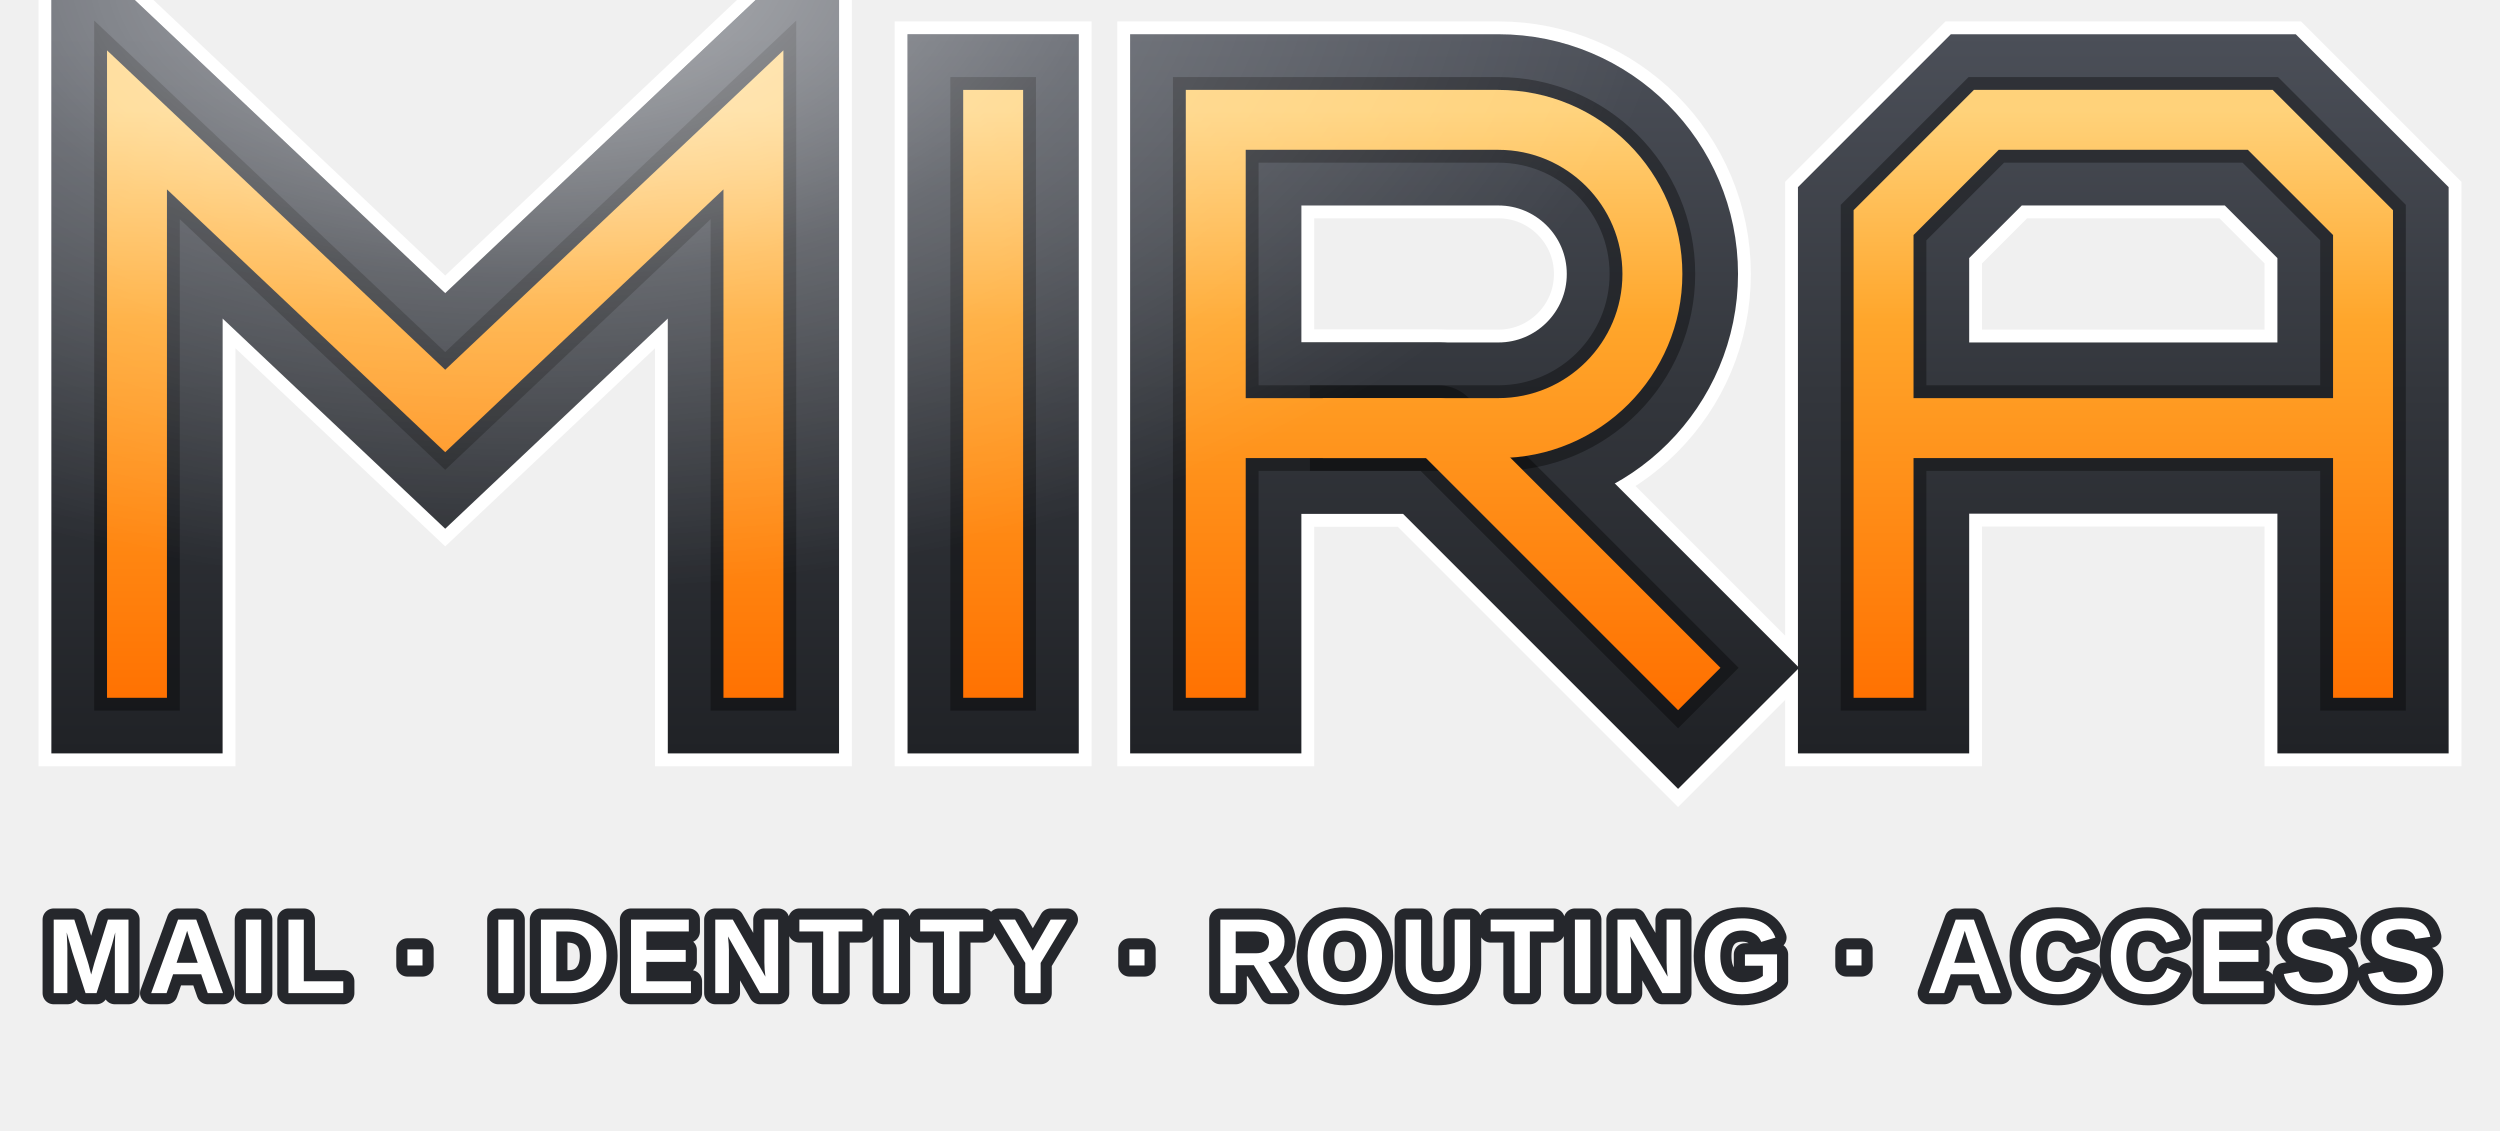
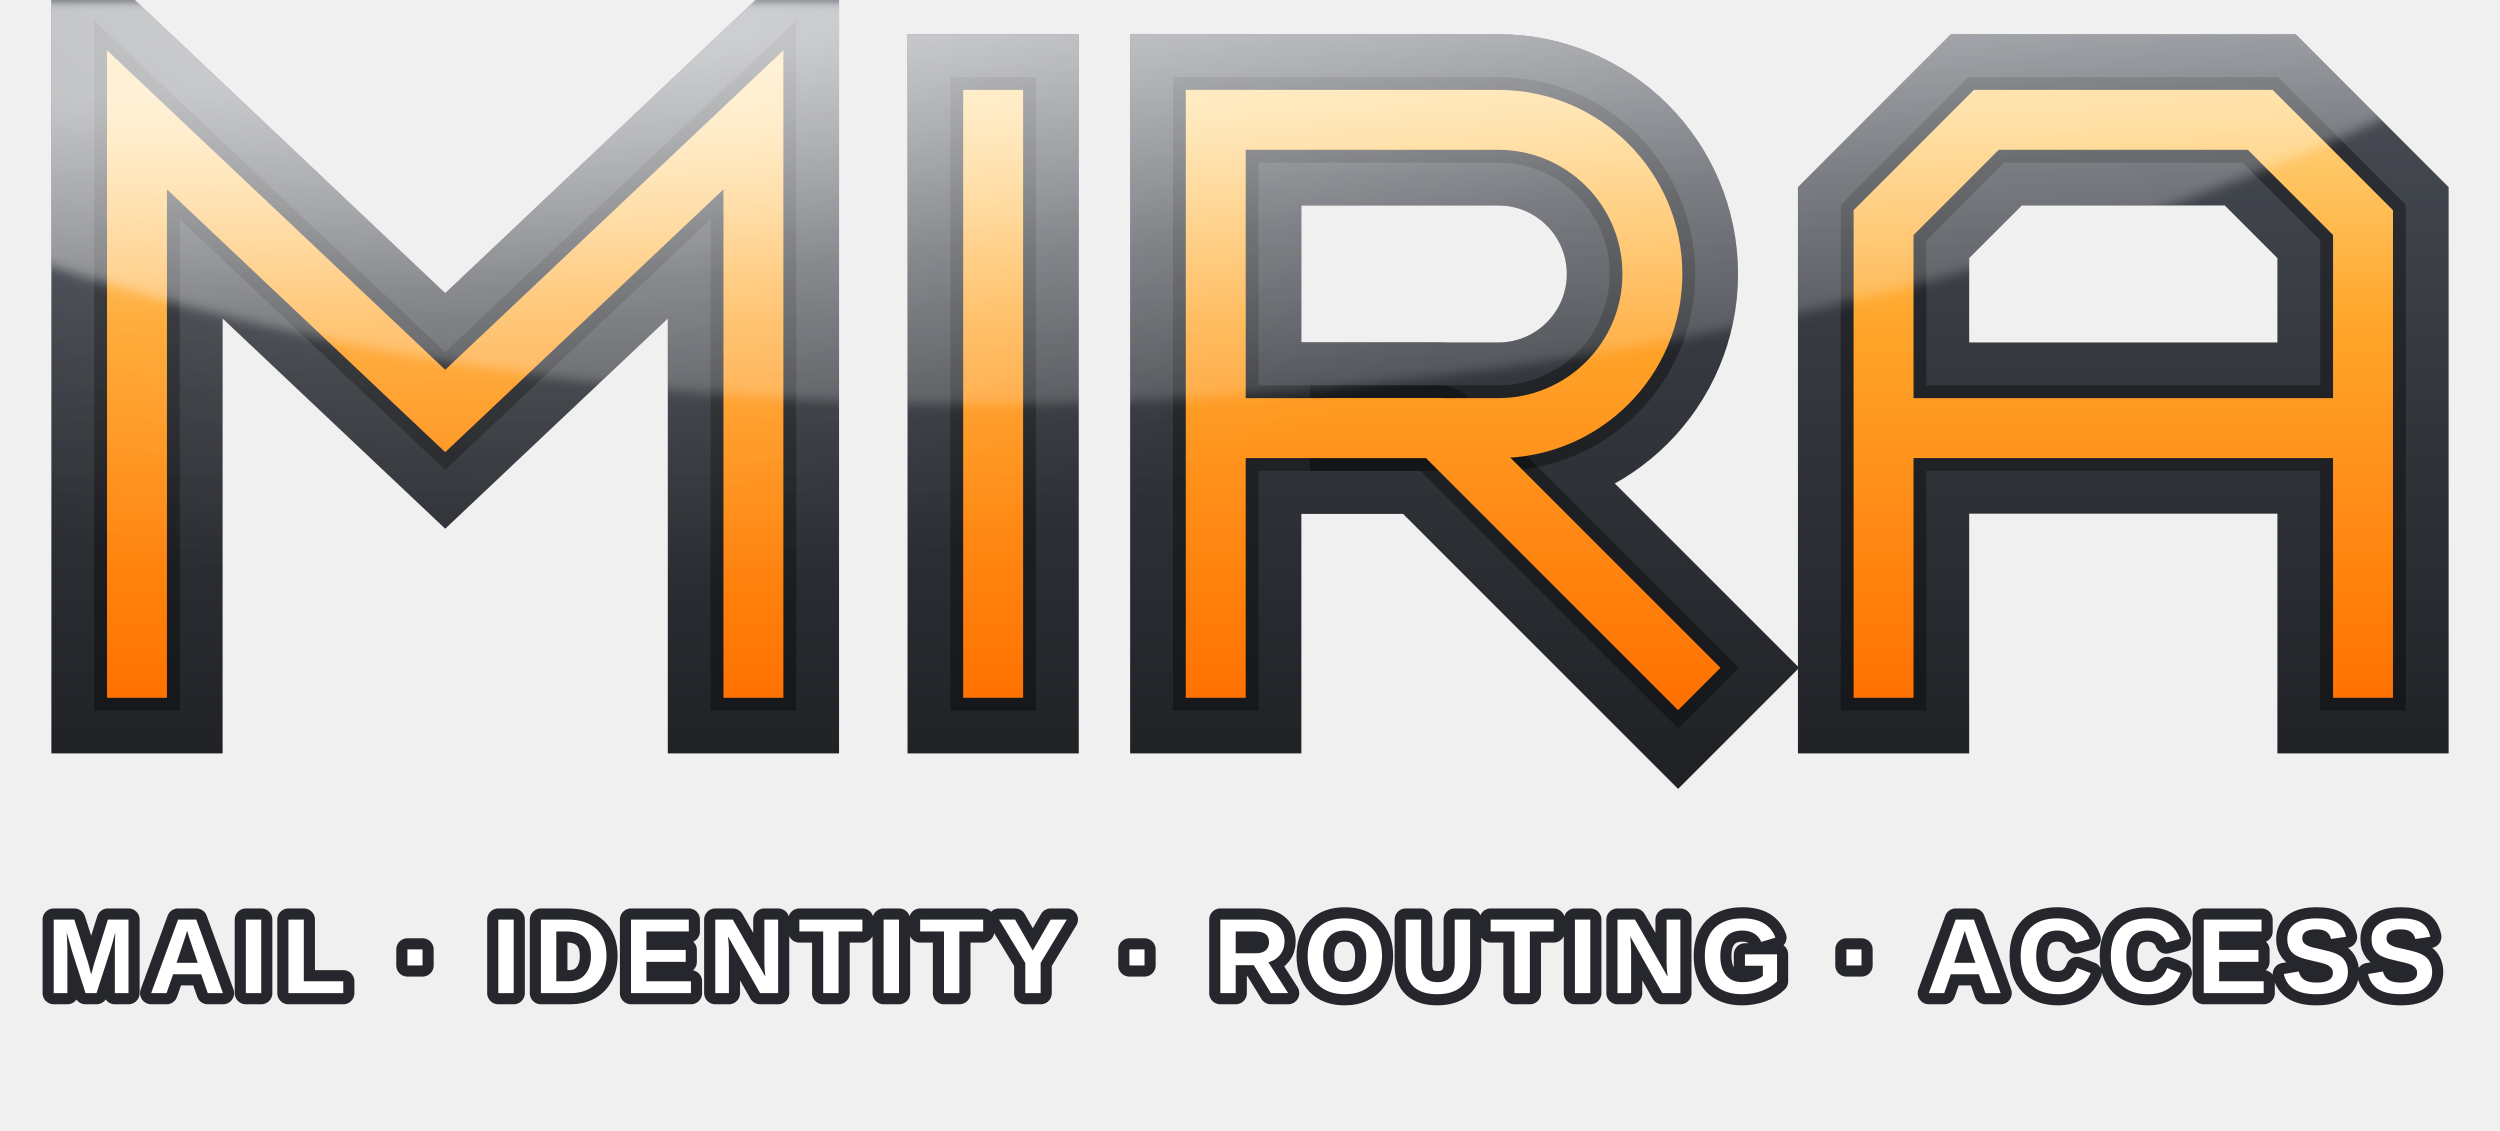
<svg xmlns="http://www.w3.org/2000/svg" viewBox="8 14 292 132" role="img" aria-label="MIRA – Mail · Identity · Routing · Access">
  <defs>
    <g id="b" fill="none" stroke-linecap="square" stroke-linejoin="miter" stroke-miterlimit="10">
      <path d="M24 92V28L60 62L96 28V92" />
      <path d="M124 28V92" />
      <path d="M150 92V28H183A18 18 0 0 1 183 64H150" />
      <path d="M166 64H176L204 92" stroke-linejoin="round" />
      <path d="M228 92V40L240 28H272L284 40V92M228 64H284" />
    </g>
    <linearGradient id="rahmen" x1="0" y1="18" x2="0" y2="102" gradientUnits="userSpaceOnUse">
      <stop offset="0" stop-color="#4b4f58" />
      <stop offset=".5" stop-color="#33363c" />
      <stop offset="1" stop-color="#202226" />
    </linearGradient>
    <linearGradient id="seele" x1="0" y1="26" x2="0" y2="96" gradientUnits="userSpaceOnUse">
      <stop offset="0" stop-color="#ffd27a" />
      <stop offset=".35" stop-color="#ffa62b" />
      <stop offset="1" stop-color="#ff7000" />
    </linearGradient>
    <radialGradient id="sonne" cx="70" cy="10" r="190" gradientUnits="userSpaceOnUse" gradientTransform="translate(70 10) scale(1 .55) translate(-70 -10)">
      <stop offset="0" stop-color="#fff" stop-opacity=".6" />
      <stop offset=".35" stop-color="#fff" stop-opacity=".22" />
      <stop offset=".7" stop-color="#fff" stop-opacity="0" />
    </radialGradient>
+     <linearGradient id="spiegel" x1="0" y1="14" x2="0" y2="62" gradientUnits="userSpaceOnUse">
+       <stop offset="0" stop-color="#fff" stop-opacity=".62" />
+       <stop offset=".55" stop-color="#fff" stop-opacity=".3" />
+       <stop offset="1" stop-color="#fff" stop-opacity=".14" />
+     </linearGradient>
+     <filter id="bogenweich" filterUnits="userSpaceOnUse" x="-100" y="-200" width="520" height="350">
+       <feGaussianBlur stdDeviation=".7" />
+     </filter>
    <mask id="form" maskUnits="userSpaceOnUse" x="0" y="0" width="320" height="150">
      <use href="#b" stroke="#fff" stroke-width="20" />
    </mask>
    <mask id="kern" maskUnits="userSpaceOnUse" x="0" y="0" width="320" height="150">
      <use href="#b" stroke="#fff" stroke-width="7" />
    </mask>
  </defs>
-   <use href="#b" stroke="#ffffff" stroke-width="23" />
  <use href="#b" stroke="url(#rahmen)" stroke-width="20" />
  <use href="#b" stroke="#000" stroke-opacity=".35" stroke-width="10" />
  <g mask="url(#kern)">
    <use href="#b" stroke="#b54a00" stroke-width="9" />
    <use href="#b" stroke="url(#seele)" stroke-width="9" transform="translate(0 .9)" />
  </g>
-   <rect x="0" y="0" width="320" height="110" fill="url(#sonne)" mask="url(#form)" />
+   <rect x="0" y="0" width="320" height="110" fill="url(#sonne)" opacity=".6" mask="url(#form)" />
+   <g mask="url(#form)">
+     <ellipse cx="150" cy="-62" rx="230" ry="122" transform="rotate(-5 150 -62)" fill="url(#spiegel)" filter="url(#bogenweich)" />
+   </g>
  <text x="153" y="130" text-anchor="middle" textLength="262" lengthAdjust="spacing" font-family="'Segoe UI Semibold','Segoe UI',Arial,Helvetica,sans-serif" font-size="12.5" font-weight="600" fill="#ffffff" stroke="#25272c" stroke-width="2.6" stroke-linejoin="round" paint-order="stroke" letter-spacing="1.5">MAIL · IDENTITY · ROUTING · ACCESS</text>
</svg>
